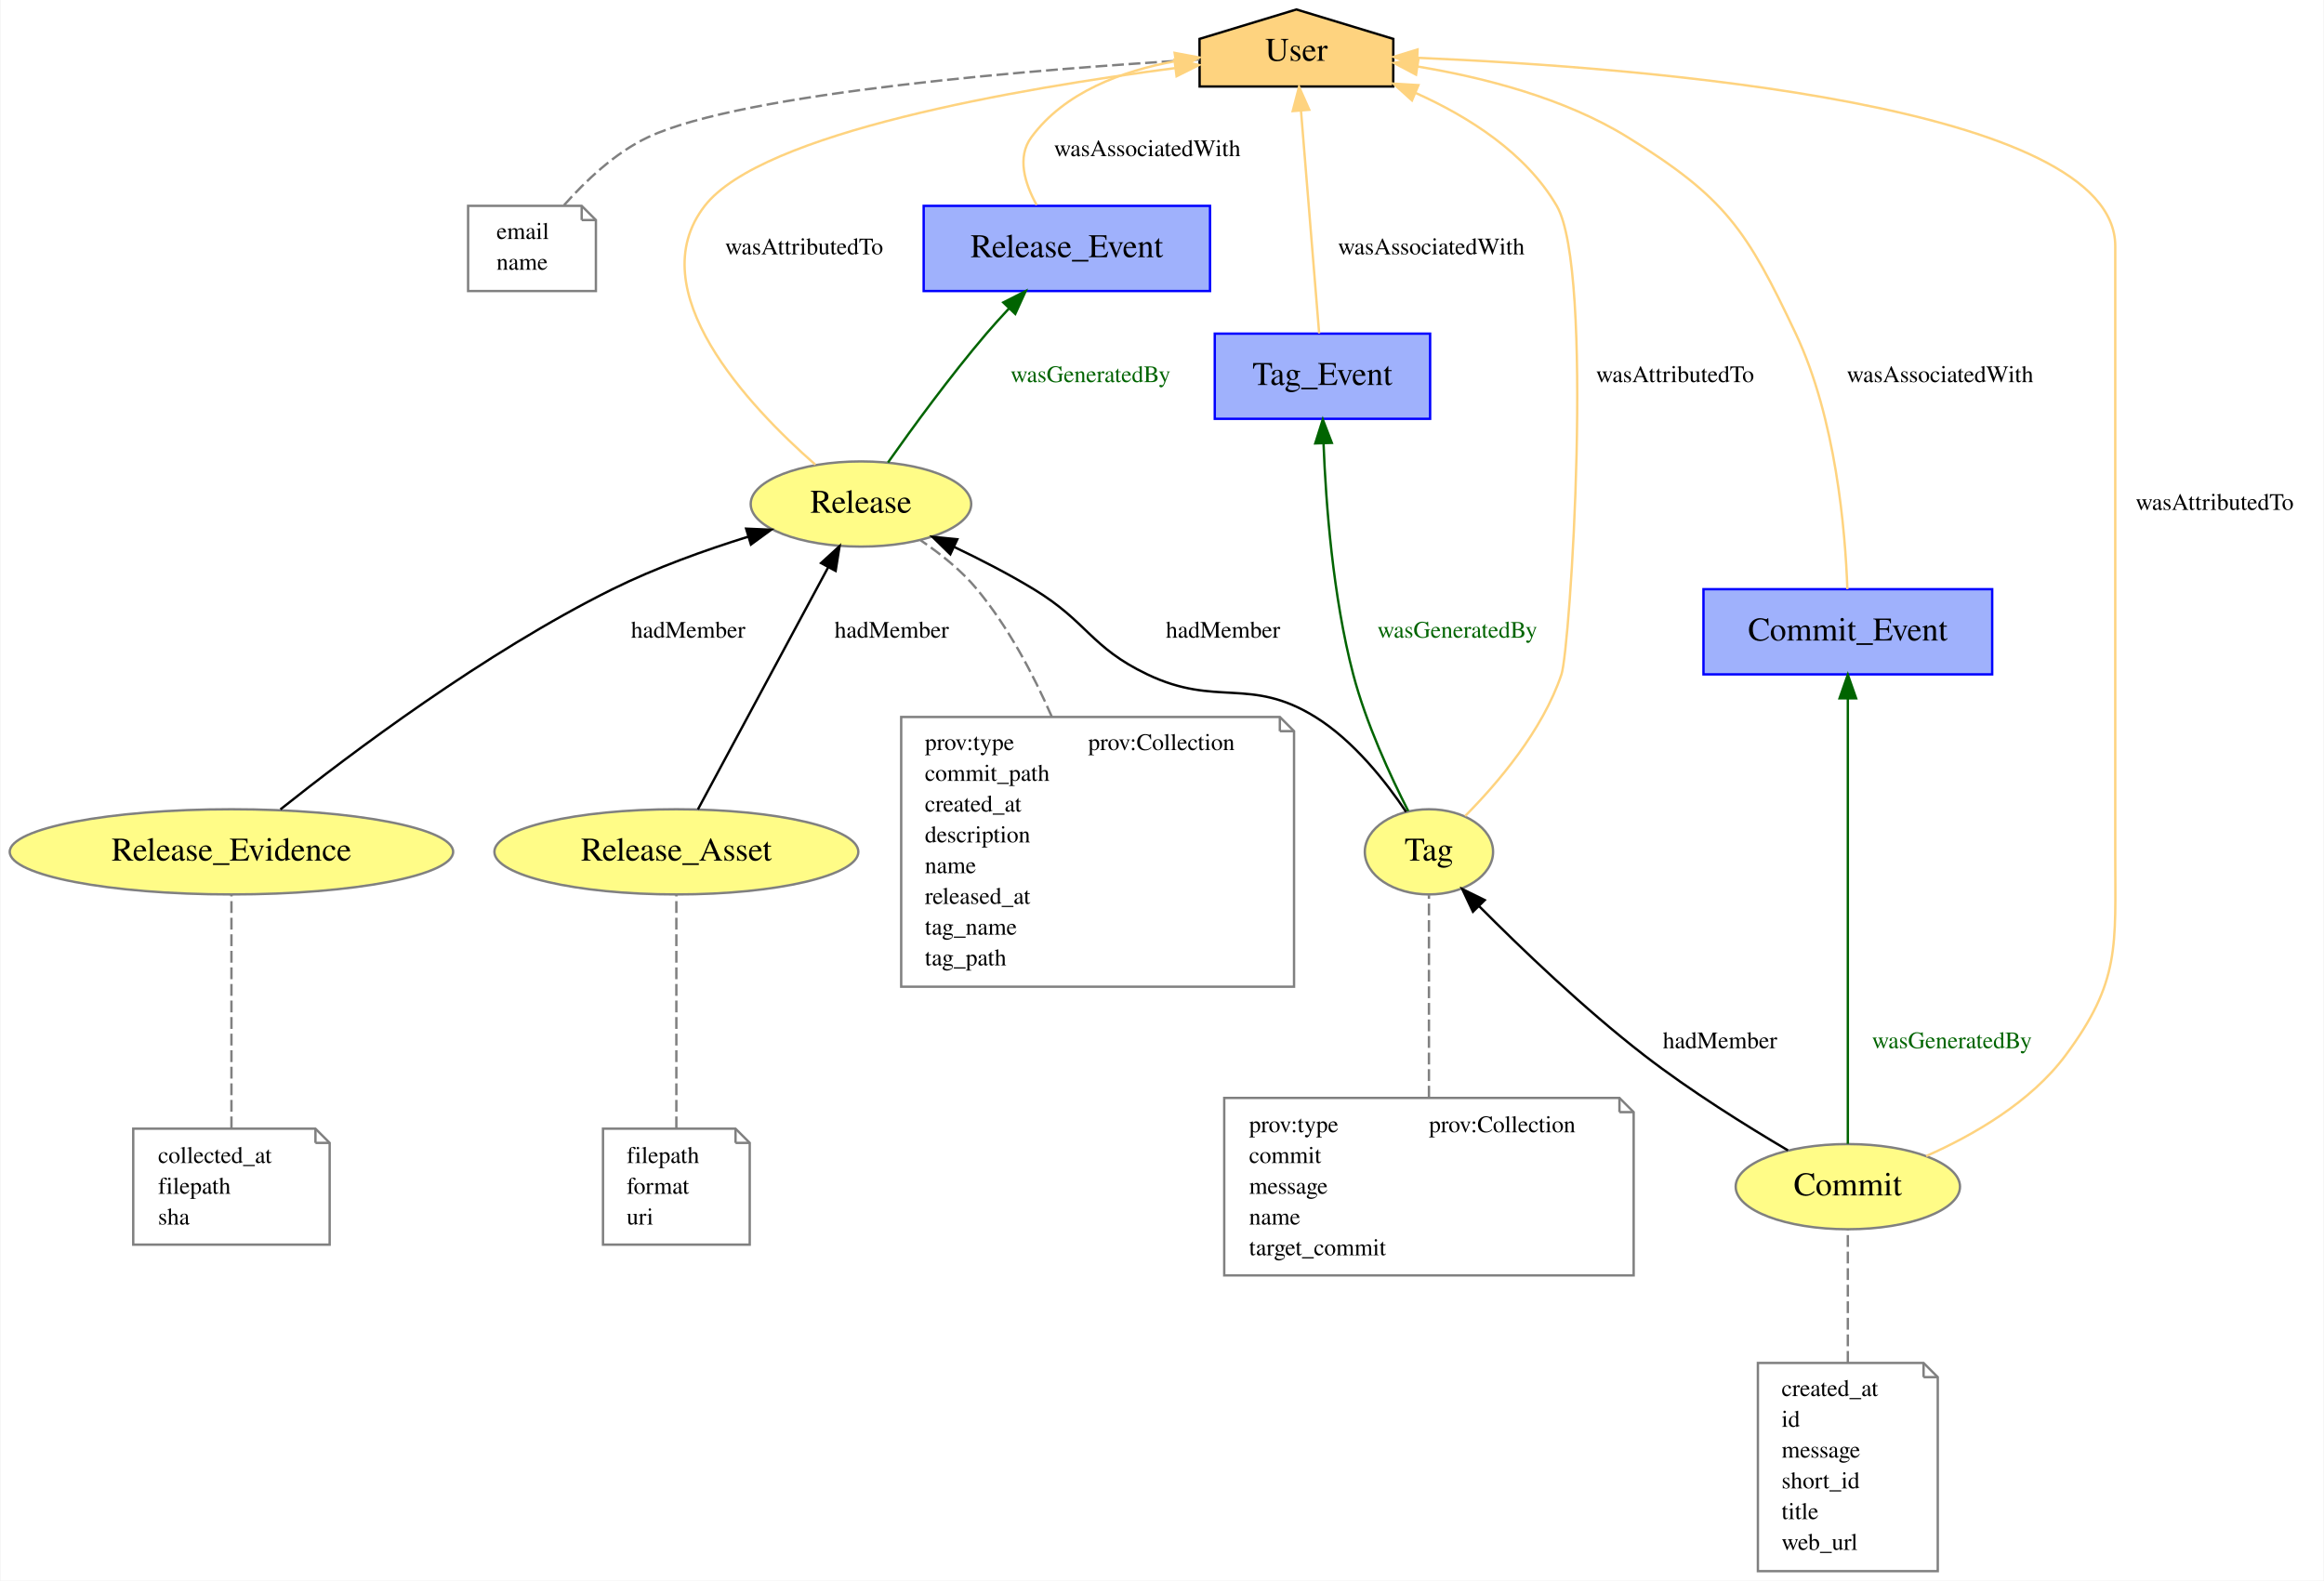
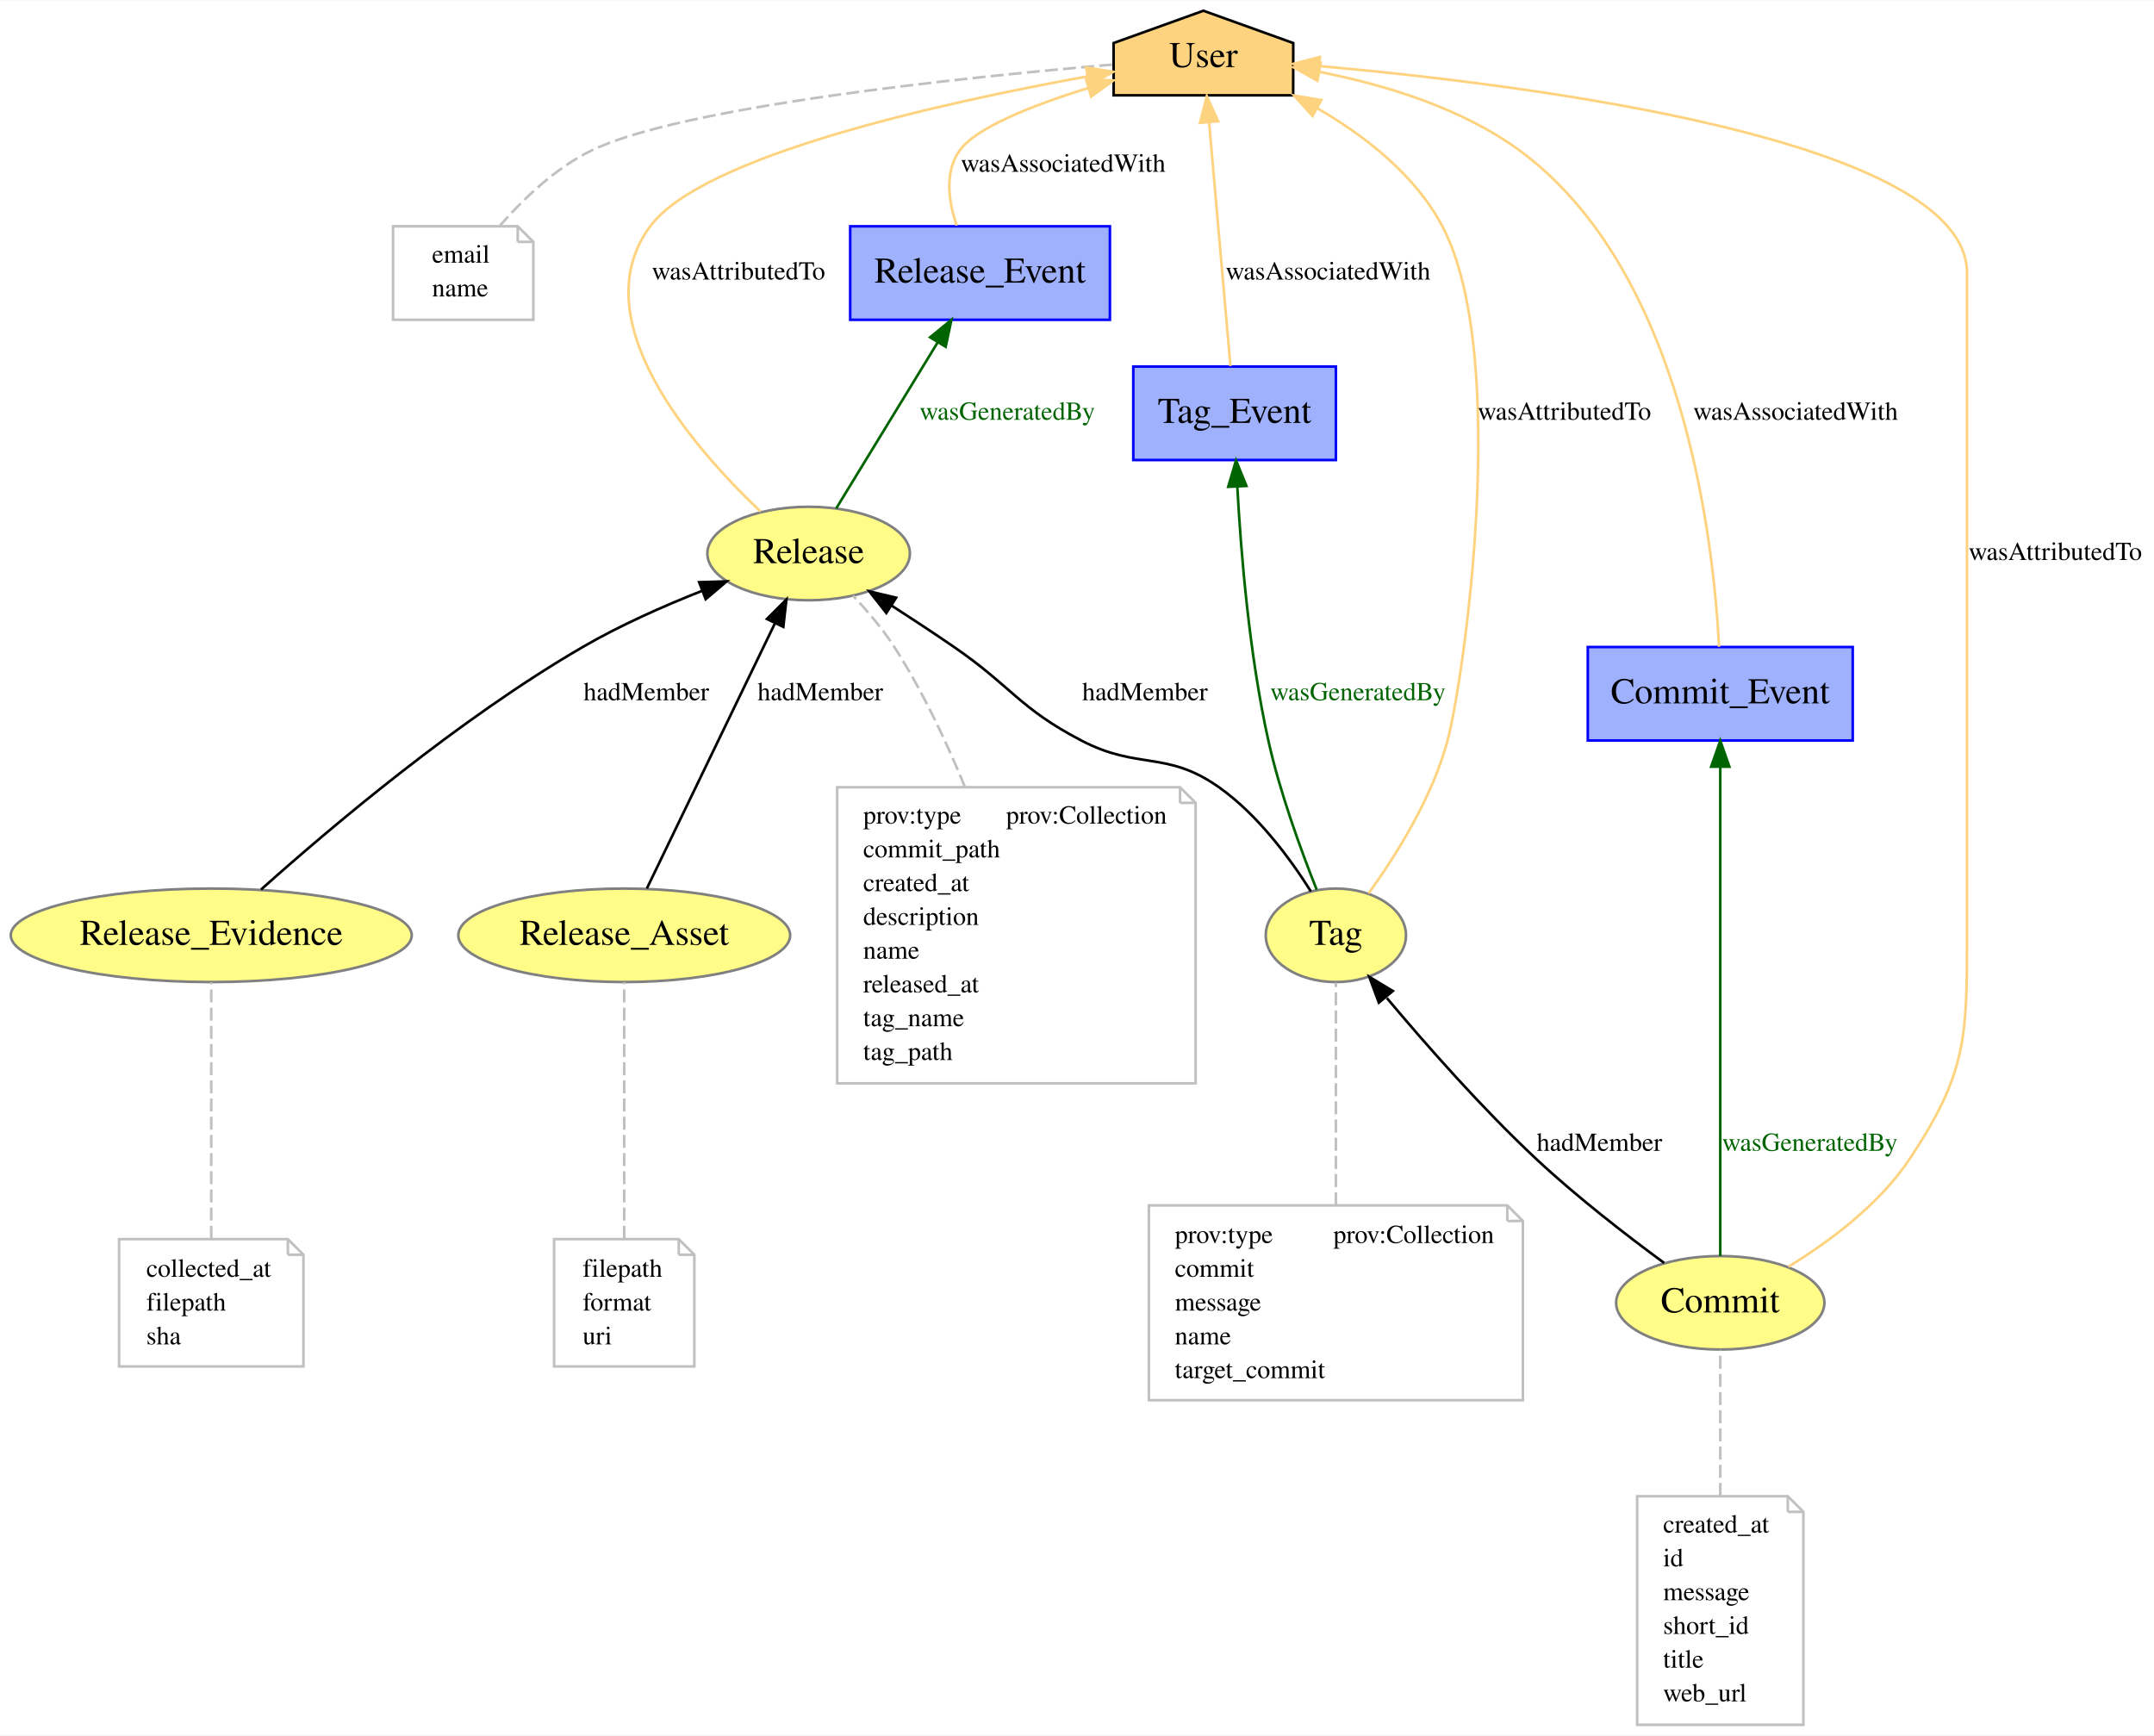
- <svg xmlns="http://www.w3.org/2000/svg" xmlns:xlink="http://www.w3.org/1999/xlink" width="982pt" height="668pt" viewBox="0.00 0.00 981.59 668.00">
+ <svg xmlns="http://www.w3.org/2000/svg" xmlns:xlink="http://www.w3.org/1999/xlink" width="829pt" height="668pt" viewBox="0.00 0.00 829.34 668.00">
  <g id="graph0" class="graph" transform="scale(1 1) rotate(0) translate(4 664)">
-     <polygon fill="white" stroke="transparent" points="-4,4 -4,-664 977.59,-664 977.59,4 -4,4" />
+     <polygon fill="#ffffff" stroke="transparent" points="-4,4 -4,-664 825.343,-664 825.343,4 -4,4" />
    <g id="node1" class="node">
      <g id="a_node1">
        <a xlink:href="gitlab2prov:User" xlink:title="User">
-           <polygon fill="#fed37f" stroke="black" points="584.54,-647.56 543.59,-660 502.65,-647.56 502.69,-627.44 584.5,-627.44 584.54,-647.56" />
-           <text text-anchor="middle" x="543.59" y="-638.3" font-family="Times,serif" font-size="14.00">User</text>
+           <polygon fill="#fed37f" stroke="#000000" points="493.933,-647.562 459.343,-660 424.753,-647.562 424.785,-627.438 493.901,-627.438 493.933,-647.562" />
+           <text text-anchor="middle" x="459.343" y="-638.3" font-family="Times,serif" font-size="14.00" fill="#000000">User</text>
        </a>
      </g>
    </g>
    <g id="node2" class="node">
-       <polygon fill="none" stroke="gray" points="241.59,-577 193.59,-577 193.59,-541 247.59,-541 247.59,-571 241.59,-577" />
-       <polyline fill="none" stroke="gray" points="241.59,-577 241.59,-571 " />
-       <polyline fill="none" stroke="gray" points="247.59,-571 241.59,-571 " />
+       <polygon fill="none" stroke="#c0c0c0" points="195.343,-577 147.343,-577 147.343,-541 201.343,-541 201.343,-571 195.343,-577" />
+       <polyline fill="none" stroke="#c0c0c0" points="195.343,-577 195.343,-571 " />
+       <polyline fill="none" stroke="#c0c0c0" points="201.343,-571 195.343,-571 " />
      <g id="a_node2_0">
        <a xlink:href="gitlab2prov:email" xlink:title="&lt;TABLE&gt;">
-           <text text-anchor="start" x="205.59" y="-563" font-family="Times,serif" font-size="10.00">email</text>
+           <text text-anchor="start" x="162.343" y="-563" font-family="Times,serif" font-size="10.00" fill="#000000">email</text>
        </a>
      </g>
      <g id="a_node2_1">
        <a xlink:href="gitlab2prov:name" xlink:title="&lt;TABLE&gt;">
-           <text text-anchor="start" x="205.59" y="-550" font-family="Times,serif" font-size="10.00">name</text>
+           <text text-anchor="start" x="162.343" y="-550" font-family="Times,serif" font-size="10.00" fill="#000000">name</text>
        </a>
      </g>
    </g>
    <g id="edge1" class="edge">
-       <path fill="none" stroke="gray" stroke-dasharray="5,2" d="M234.14,-577.3C243.07,-587.41 255.66,-599.43 269.59,-606 309.99,-625.04 436.64,-634.9 502.65,-638.86" />
+       <path fill="none" stroke="#c0c0c0" stroke-dasharray="5,2" d="M188.28,-577.025C197.177,-587.211 209.598,-599.225 223.343,-606 258.102,-623.134 368.006,-634.445 424.726,-639.298" />
    </g>
    <g id="node3" class="node">
      <g id="a_node3">
        <a xlink:href="gitlab2prov:Release_Event" xlink:title="Release_Event">
-           <polygon fill="#9fb1fc" stroke="#0000ff" points="507.09,-577 386.09,-577 386.09,-541 507.09,-541 507.09,-577" />
-           <text text-anchor="middle" x="446.59" y="-555.3" font-family="Times,serif" font-size="14.00">Release_Event</text>
+           <polygon fill="#9fb1fc" stroke="#0000ff" points="423.343,-577 323.343,-577 323.343,-541 423.343,-541 423.343,-577" />
+           <text text-anchor="middle" x="373.343" y="-555.3" font-family="Times,serif" font-size="14.00" fill="#000000">Release_Event</text>
        </a>
      </g>
    </g>
    <g id="edge12" class="edge">
-       <path fill="none" stroke="#fed37f" d="M433.82,-577.38C428.75,-586.55 425.42,-597.61 431.59,-606 445.61,-625.07 469.98,-634.04 492.42,-638.15" />
-       <polygon fill="#fed37f" stroke="#fed37f" points="492.13,-641.65 502.54,-639.71 493.19,-634.73 492.13,-641.65" />
-       <text text-anchor="middle" x="480.59" y="-598" font-family="Times,serif" font-size="10.00">wasAssociatedWith</text>
+       <path fill="none" stroke="#fed37f" d="M364.358,-577.312C361.169,-586.616 359.62,-597.68 365.343,-606 371.484,-614.927 393.732,-623.653 415.042,-630.278" />
+       <polygon fill="#fed37f" stroke="#fed37f" points="414.123,-633.656 424.706,-633.167 416.128,-626.949 414.123,-633.656" />
+       <text text-anchor="middle" x="405.343" y="-598" font-family="Times,serif" font-size="10.00" fill="#000000">wasAssociatedWith</text>
    </g>
    <g id="node4" class="node">
      <g id="a_node4">
        <a xlink:href="gitlab2prov:Tag_Event" xlink:title="Tag_Event">
-           <polygon fill="#9fb1fc" stroke="#0000ff" points="600.09,-523 509.09,-523 509.09,-487 600.09,-487 600.09,-523" />
-           <text text-anchor="middle" x="554.59" y="-501.3" font-family="Times,serif" font-size="14.00">Tag_Event</text>
+           <polygon fill="#9fb1fc" stroke="#0000ff" points="510.343,-523 432.343,-523 432.343,-487 510.343,-487 510.343,-523" />
+           <text text-anchor="middle" x="471.343" y="-501.3" font-family="Times,serif" font-size="14.00" fill="#000000">Tag_Event</text>
        </a>
      </g>
    </g>
    <g id="edge13" class="edge">
-       <path fill="none" stroke="#fed37f" d="M553.2,-523.1C551.26,-546.92 547.73,-590.2 545.53,-617.17" />
-       <polygon fill="#fed37f" stroke="#fed37f" points="542.03,-617.05 544.71,-627.3 549.01,-617.62 542.03,-617.05" />
-       <text text-anchor="middle" x="600.59" y="-556.5" font-family="Times,serif" font-size="10.00">wasAssociatedWith</text>
+       <path fill="none" stroke="#fed37f" d="M469.75,-523.192C467.643,-547.246 463.92,-589.745 461.546,-616.857" />
+       <polygon fill="#fed37f" stroke="#fed37f" points="458.034,-616.831 460.648,-627.098 465.008,-617.442 458.034,-616.831" />
+       <text text-anchor="middle" x="507.343" y="-556.5" font-family="Times,serif" font-size="10.00" fill="#000000">wasAssociatedWith</text>
    </g>
    <g id="node5" class="node">
      <g id="a_node5">
        <a xlink:href="gitlab2prov:Commit_Event" xlink:title="Commit_Event">
-           <polygon fill="#9fb1fc" stroke="#0000ff" points="837.59,-415 715.59,-415 715.59,-379 837.59,-379 837.59,-415" />
-           <text text-anchor="middle" x="776.59" y="-393.3" font-family="Times,serif" font-size="14.00">Commit_Event</text>
+           <polygon fill="#9fb1fc" stroke="#0000ff" points="709.343,-415 607.343,-415 607.343,-379 709.343,-379 709.343,-415" />
+           <text text-anchor="middle" x="658.343" y="-393.3" font-family="Times,serif" font-size="14.00" fill="#000000">Commit_Event</text>
        </a>
      </g>
    </g>
    <g id="edge11" class="edge">
-       <path fill="none" stroke="#fed37f" d="M776.4,-415.03C775.52,-439.9 771.52,-487.13 754.59,-523 733.87,-566.9 724.87,-580.46 683.59,-606 656.84,-622.55 622.64,-631.29 594.75,-635.89" />
-       <polygon fill="#fed37f" stroke="#fed37f" points="594.14,-632.45 584.78,-637.41 595.19,-639.37 594.14,-632.45" />
-       <text text-anchor="middle" x="815.59" y="-502.5" font-family="Times,serif" font-size="10.00">wasAssociatedWith</text>
+       <path fill="none" stroke="#fed37f" d="M657.881,-415.089C655.732,-456.803 644.014,-559.702 581.343,-606 558.785,-622.665 528.583,-631.655 503.873,-636.484" />
+       <polygon fill="#fed37f" stroke="#fed37f" points="503.233,-633.043 494.007,-638.252 504.467,-639.933 503.233,-633.043" />
+       <text text-anchor="middle" x="687.343" y="-502.5" font-family="Times,serif" font-size="10.00" fill="#000000">wasAssociatedWith</text>
    </g>
    <g id="node6" class="node">
      <g id="a_node6">
        <a xlink:href="gitlab2prov:Tag" xlink:title="Tag">
-           <ellipse fill="#fffc87" stroke="#808080" cx="599.59" cy="-304" rx="27.1" ry="18" />
-           <text text-anchor="middle" x="599.59" y="-300.3" font-family="Times,serif" font-size="14.00">Tag</text>
+           <ellipse fill="#fffc87" stroke="#808080" cx="510.343" cy="-304" rx="27" ry="18" />
+           <text text-anchor="middle" x="510.343" y="-300.3" font-family="Times,serif" font-size="14.00" fill="#000000">Tag</text>
        </a>
      </g>
    </g>
    <g id="edge15" class="edge">
-       <path fill="none" stroke="#fed37f" d="M614.89,-319.15C628.55,-332.91 647.59,-355.17 655.59,-379 659.3,-390.04 669.55,-549.65 653.59,-577 640.54,-599.38 616.37,-614.68 594,-624.7" />
-       <polygon fill="#fed37f" stroke="#fed37f" points="592.42,-621.57 584.56,-628.67 595.14,-628.02 592.42,-621.57" />
-       <text text-anchor="middle" x="703.59" y="-502.5" font-family="Times,serif" font-size="10.00">wasAttributedTo</text>
+       <path fill="none" stroke="#fed37f" d="M522.96,-320.162C533.413,-334.648 547.472,-356.955 553.343,-379 559.501,-402.12 577.622,-527.014 551.343,-577 540.942,-596.785 521.489,-611.86 503.141,-622.487" />
+       <polygon fill="#fed37f" stroke="#fed37f" points="501.356,-619.474 494.267,-627.347 504.719,-625.613 501.356,-619.474" />
+       <text text-anchor="middle" x="598.343" y="-502.5" font-family="Times,serif" font-size="10.00" fill="#000000">wasAttributedTo</text>
    </g>
    <g id="edge18" class="edge">
-       <path fill="none" stroke="darkgreen" d="M590.85,-321.24C583.38,-335.9 573.01,-358.28 567.59,-379 558.99,-411.88 556.04,-451.02 555.05,-476.63" />
-       <polygon fill="darkgreen" stroke="darkgreen" points="551.55,-476.62 554.74,-486.72 558.55,-476.84 551.55,-476.62" />
-       <text text-anchor="middle" x="611.59" y="-394.5" font-family="Times,serif" font-size="10.00" fill="darkgreen">wasGeneratedBy</text>
+       <path fill="none" stroke="#006400" d="M502.964,-321.547C496.976,-336.538 488.819,-358.819 484.343,-379 477.01,-412.063 473.795,-450.944 472.397,-476.678" />
+       <polygon fill="#006400" stroke="#006400" points="468.893,-476.688 471.903,-486.846 475.885,-477.028 468.893,-476.688" />
+       <text text-anchor="middle" x="518.843" y="-394.5" font-family="Times,serif" font-size="10.00" fill="#006400">wasGeneratedBy</text>
    </g>
    <g id="node8" class="node">
      <g id="a_node8">
        <a xlink:href="gitlab2prov:Release" xlink:title="Release">
-           <ellipse fill="#fffc87" stroke="#808080" cx="359.59" cy="-451" rx="46.59" ry="18" />
-           <text text-anchor="middle" x="359.59" y="-447.3" font-family="Times,serif" font-size="14.00">Release</text>
+           <ellipse fill="#fffc87" stroke="#808080" cx="307.343" cy="-451" rx="38.993" ry="18" />
+           <text text-anchor="middle" x="307.343" y="-447.3" font-family="Times,serif" font-size="14.00" fill="#000000">Release</text>
        </a>
      </g>
    </g>
    <g id="edge9" class="edge">
-       <path fill="none" stroke="black" d="M589.94,-320.9C581.41,-333.62 567.8,-350.94 551.59,-361 523.93,-378.16 509.96,-364.96 480.59,-379 456.53,-390.5 455.39,-401.17 432.59,-415 421.98,-421.44 410.01,-427.59 398.88,-432.9" />
-       <polygon fill="black" stroke="black" points="397.35,-429.75 389.77,-437.15 400.31,-436.1 397.35,-429.75" />
-       <text text-anchor="middle" x="512.59" y="-394.5" font-family="Times,serif" font-size="10.00">hadMember</text>
+       <path fill="none" stroke="#000000" d="M500.721,-320.907C492.729,-333.567 480.276,-350.453 465.343,-361 445.024,-375.352 434.403,-367.501 412.343,-379 388.38,-391.491 385.609,-399.686 363.343,-415 355.663,-420.282 347.264,-425.809 339.362,-430.902" />
+       <polygon fill="#000000" stroke="#000000" points="337.254,-428.096 330.715,-436.432 341.025,-433.993 337.254,-428.096" />
+       <text text-anchor="middle" x="436.843" y="-394.5" font-family="Times,serif" font-size="10.00" fill="#000000">hadMember</text>
    </g>
    <g id="node7" class="node">
-       <polygon fill="none" stroke="gray" points="680.09,-200 513.09,-200 513.09,-125 686.09,-125 686.09,-194 680.09,-200" />
-       <polyline fill="none" stroke="gray" points="680.09,-200 680.09,-194 " />
-       <polyline fill="none" stroke="gray" points="686.09,-194 680.09,-194 " />
+       <polygon fill="none" stroke="#c0c0c0" points="576.343,-200 438.343,-200 438.343,-125 582.343,-125 582.343,-194 576.343,-200" />
+       <polyline fill="none" stroke="#c0c0c0" points="576.343,-200 576.343,-194 " />
+       <polyline fill="none" stroke="#c0c0c0" points="582.343,-194 576.343,-194 " />
      <g id="a_node7_2">
        <a xlink:href="http://www.w3.org/ns/prov#type" xlink:title="&lt;TABLE&gt;">
-           <text text-anchor="start" x="523.59" y="-185.5" font-family="Times,serif" font-size="10.00">prov:type</text>
-         </a>
-       </g>
-       <text text-anchor="start" x="599.59" y="-185.5" font-family="Times,serif" font-size="10.00">prov:Collection</text>
+           <text text-anchor="start" x="448.343" y="-185.5" font-family="Times,serif" font-size="10.00" fill="#000000">prov:type</text>
+         </a>
+       </g>
+       <text text-anchor="start" x="509.343" y="-185.5" font-family="Times,serif" font-size="10.00" fill="#000000">prov:Collection</text>
      <g id="a_node7_3">
        <a xlink:href="gitlab2prov:commit" xlink:title="&lt;TABLE&gt;">
-           <text text-anchor="start" x="523.59" y="-172.5" font-family="Times,serif" font-size="10.00">commit</text>
+           <text text-anchor="start" x="448.343" y="-172.5" font-family="Times,serif" font-size="10.00" fill="#000000">commit</text>
        </a>
      </g>
      <g id="a_node7_4">
        <a xlink:href="gitlab2prov:message" xlink:title="&lt;TABLE&gt;">
-           <text text-anchor="start" x="523.59" y="-159.5" font-family="Times,serif" font-size="10.00">message</text>
+           <text text-anchor="start" x="448.343" y="-159.5" font-family="Times,serif" font-size="10.00" fill="#000000">message</text>
        </a>
      </g>
      <g id="a_node7_5">
        <a xlink:href="gitlab2prov:name" xlink:title="&lt;TABLE&gt;">
-           <text text-anchor="start" x="523.59" y="-146.5" font-family="Times,serif" font-size="10.00">name</text>
+           <text text-anchor="start" x="448.343" y="-146.5" font-family="Times,serif" font-size="10.00" fill="#000000">name</text>
        </a>
      </g>
      <g id="a_node7_6">
        <a xlink:href="gitlab2prov:target_commit" xlink:title="&lt;TABLE&gt;">
-           <text text-anchor="start" x="523.59" y="-133.5" font-family="Times,serif" font-size="10.00">target_commit</text>
+           <text text-anchor="start" x="448.343" y="-133.5" font-family="Times,serif" font-size="10.00" fill="#000000">target_commit</text>
        </a>
      </g>
    </g>
    <g id="edge2" class="edge">
-       <path fill="none" stroke="gray" stroke-dasharray="5,2" d="M599.59,-200.15C599.59,-227.76 599.59,-264.37 599.59,-285.65" />
+       <path fill="none" stroke="#c0c0c0" stroke-dasharray="5,2" d="M510.343,-200.048C510.343,-227.722 510.343,-264.16 510.343,-285.731" />
    </g>
    <g id="edge14" class="edge">
-       <path fill="none" stroke="#fed37f" d="M340.3,-467.64C312.11,-492.36 265.9,-541.33 293.59,-577 317.71,-608.07 426.38,-626.63 492.25,-635.22" />
-       <polygon fill="#fed37f" stroke="#fed37f" points="492.07,-638.73 502.43,-636.52 492.95,-631.78 492.07,-638.73" />
-       <text text-anchor="middle" x="335.59" y="-556.5" font-family="Times,serif" font-size="10.00">wasAttributedTo</text>
+       <path fill="none" stroke="#fed37f" d="M288.836,-467.174C262.421,-492.228 219.879,-541.255 246.343,-577 266.43,-604.132 358.228,-624.494 414.554,-634.697" />
+       <polygon fill="#fed37f" stroke="#fed37f" points="414.176,-638.185 424.633,-636.484 415.398,-631.292 414.176,-638.185" />
+       <text text-anchor="middle" x="280.343" y="-556.5" font-family="Times,serif" font-size="10.00" fill="#000000">wasAttributedTo</text>
    </g>
    <g id="edge17" class="edge">
-       <path fill="none" stroke="darkgreen" d="M371.01,-468.54C381.37,-483.23 397.32,-505.09 412.59,-523 415.58,-526.5 418.83,-530.1 422.1,-533.58" />
-       <polygon fill="darkgreen" stroke="darkgreen" points="419.74,-536.18 429.18,-540.97 424.79,-531.33 419.74,-536.18" />
-       <text text-anchor="middle" x="456.59" y="-502.5" font-family="Times,serif" font-size="10.00" fill="darkgreen">wasGeneratedBy</text>
+       <path fill="none" stroke="#006400" d="M317.947,-468.352C328.501,-485.623 344.842,-512.362 357.045,-532.331" />
+       <polygon fill="#006400" stroke="#006400" points="354.124,-534.263 362.325,-540.971 360.097,-530.613 354.124,-534.263" />
+       <text text-anchor="middle" x="383.843" y="-502.5" font-family="Times,serif" font-size="10.00" fill="#006400">wasGeneratedBy</text>
    </g>
    <g id="node9" class="node">
-       <polygon fill="none" stroke="gray" points="536.59,-361 376.59,-361 376.59,-247 542.59,-247 542.59,-355 536.59,-361" />
-       <polyline fill="none" stroke="gray" points="536.59,-361 536.59,-355 " />
-       <polyline fill="none" stroke="gray" points="542.59,-355 536.59,-355 " />
+       <polygon fill="none" stroke="#c0c0c0" points="450.343,-361 318.343,-361 318.343,-247 456.343,-247 456.343,-355 450.343,-361" />
+       <polyline fill="none" stroke="#c0c0c0" points="450.343,-361 450.343,-355 " />
+       <polyline fill="none" stroke="#c0c0c0" points="456.343,-355 450.343,-355 " />
      <g id="a_node9_7">
        <a xlink:href="http://www.w3.org/ns/prov#type" xlink:title="&lt;TABLE&gt;">
-           <text text-anchor="start" x="386.59" y="-347" font-family="Times,serif" font-size="10.00">prov:type</text>
-         </a>
-       </g>
-       <text text-anchor="start" x="455.59" y="-347" font-family="Times,serif" font-size="10.00">prov:Collection</text>
+           <text text-anchor="start" x="328.343" y="-347" font-family="Times,serif" font-size="10.00" fill="#000000">prov:type</text>
+         </a>
+       </g>
+       <text text-anchor="start" x="383.343" y="-347" font-family="Times,serif" font-size="10.00" fill="#000000">prov:Collection</text>
      <g id="a_node9_8">
        <a xlink:href="gitlab2prov:commit_path" xlink:title="&lt;TABLE&gt;">
-           <text text-anchor="start" x="386.59" y="-334" font-family="Times,serif" font-size="10.00">commit_path</text>
+           <text text-anchor="start" x="328.343" y="-334" font-family="Times,serif" font-size="10.00" fill="#000000">commit_path</text>
        </a>
      </g>
      <g id="a_node9_9">
        <a xlink:href="gitlab2prov:created_at" xlink:title="&lt;TABLE&gt;">
-           <text text-anchor="start" x="386.59" y="-321" font-family="Times,serif" font-size="10.00">created_at</text>
+           <text text-anchor="start" x="328.343" y="-321" font-family="Times,serif" font-size="10.00" fill="#000000">created_at</text>
        </a>
      </g>
      <g id="a_node9_10">
        <a xlink:href="gitlab2prov:description" xlink:title="&lt;TABLE&gt;">
-           <text text-anchor="start" x="386.59" y="-308" font-family="Times,serif" font-size="10.00">description</text>
+           <text text-anchor="start" x="328.343" y="-308" font-family="Times,serif" font-size="10.00" fill="#000000">description</text>
        </a>
      </g>
      <g id="a_node9_11">
        <a xlink:href="gitlab2prov:name" xlink:title="&lt;TABLE&gt;">
-           <text text-anchor="start" x="386.59" y="-295" font-family="Times,serif" font-size="10.00">name</text>
+           <text text-anchor="start" x="328.343" y="-295" font-family="Times,serif" font-size="10.00" fill="#000000">name</text>
        </a>
      </g>
      <g id="a_node9_12">
        <a xlink:href="gitlab2prov:released_at" xlink:title="&lt;TABLE&gt;">
-           <text text-anchor="start" x="386.59" y="-282" font-family="Times,serif" font-size="10.00">released_at</text>
+           <text text-anchor="start" x="328.343" y="-282" font-family="Times,serif" font-size="10.00" fill="#000000">released_at</text>
        </a>
      </g>
      <g id="a_node9_13">
        <a xlink:href="gitlab2prov:tag_name" xlink:title="&lt;TABLE&gt;">
-           <text text-anchor="start" x="386.59" y="-269" font-family="Times,serif" font-size="10.00">tag_name</text>
+           <text text-anchor="start" x="328.343" y="-269" font-family="Times,serif" font-size="10.00" fill="#000000">tag_name</text>
        </a>
      </g>
      <g id="a_node9_14">
        <a xlink:href="gitlab2prov:tag_path" xlink:title="&lt;TABLE&gt;">
-           <text text-anchor="start" x="386.59" y="-256" font-family="Times,serif" font-size="10.00">tag_path</text>
+           <text text-anchor="start" x="328.343" y="-256" font-family="Times,serif" font-size="10.00" fill="#000000">tag_path</text>
        </a>
      </g>
    </g>
    <g id="edge3" class="edge">
-       <path fill="none" stroke="gray" stroke-dasharray="5,2" d="M440.22,-361.12C432.21,-379.48 421.69,-399.2 408.59,-415 401.99,-422.97 393.16,-430.01 384.82,-435.64" />
+       <path fill="none" stroke="#c0c0c0" stroke-dasharray="5,2" d="M367.478,-361.213C360.141,-379.09 350.979,-398.452 340.343,-415 335.851,-421.99 329.962,-428.904 324.404,-434.775" />
    </g>
    <g id="node10" class="node">
      <g id="a_node10">
        <a xlink:href="gitlab2prov:Commit" xlink:title="Commit">
-           <ellipse fill="#fffc87" stroke="#808080" cx="776.59" cy="-162.5" rx="47.39" ry="18" />
-           <text text-anchor="middle" x="776.59" y="-158.8" font-family="Times,serif" font-size="14.00">Commit</text>
+           <ellipse fill="#fffc87" stroke="#808080" cx="658.343" cy="-162.5" rx="40.094" ry="18" />
+           <text text-anchor="middle" x="658.343" y="-158.8" font-family="Times,serif" font-size="14.00" fill="#000000">Commit</text>
        </a>
      </g>
    </g>
    <g id="edge16" class="edge">
-       <path fill="none" stroke="#fed37f" d="M809.7,-175.43C829.61,-184.25 853.86,-198.18 868.59,-218 891.8,-249.23 889.59,-264.09 889.59,-303 889.59,-303 889.59,-303 889.59,-560 889.59,-619.82 691.03,-635.49 594.74,-639.57" />
-       <polygon fill="#fed37f" stroke="#fed37f" points="594.49,-636.08 584.64,-639.98 594.77,-643.08 594.49,-636.08" />
-       <text text-anchor="middle" x="931.59" y="-448.5" font-family="Times,serif" font-size="10.00">wasAttributedTo</text>
+       <path fill="none" stroke="#fed37f" d="M684.601,-176.404C700.394,-186.063 719.64,-200.354 731.343,-218 753.149,-250.88 753.343,-264.547 753.343,-304 753.343,-304 753.343,-304 753.343,-559 753.343,-610.179 586.249,-631.365 504.001,-638.692" />
+       <polygon fill="#fed37f" stroke="#fed37f" points="503.597,-635.214 493.933,-639.558 504.196,-642.188 503.597,-635.214" />
+       <text text-anchor="middle" x="787.343" y="-448.5" font-family="Times,serif" font-size="10.00" fill="#000000">wasAttributedTo</text>
    </g>
    <g id="edge19" class="edge">
-       <path fill="none" stroke="darkgreen" d="M776.59,-180.6C776.59,-220.57 776.59,-320.41 776.59,-368.82" />
-       <polygon fill="darkgreen" stroke="darkgreen" points="773.09,-368.88 776.59,-378.88 780.09,-368.88 773.09,-368.88" />
-       <text text-anchor="middle" x="820.59" y="-221" font-family="Times,serif" font-size="10.00" fill="darkgreen">wasGeneratedBy</text>
+       <path fill="none" stroke="#006400" d="M658.343,-180.511C658.343,-221.092 658.343,-319.93 658.343,-368.755" />
+       <polygon fill="#006400" stroke="#006400" points="654.843,-368.927 658.343,-378.927 661.843,-368.927 654.843,-368.927" />
+       <text text-anchor="middle" x="692.843" y="-221" font-family="Times,serif" font-size="10.00" fill="#006400">wasGeneratedBy</text>
    </g>
    <g id="edge10" class="edge">
-       <path fill="none" stroke="black" d="M751.3,-177.83C733.71,-188.2 710.03,-202.97 690.59,-218 665.15,-237.67 638.55,-263.18 620.73,-281.1" />
-       <polygon fill="black" stroke="black" points="618.18,-278.7 613.66,-288.28 623.17,-283.61 618.18,-278.7" />
-       <text text-anchor="middle" x="722.59" y="-221" font-family="Times,serif" font-size="10.00">hadMember</text>
+       <path fill="none" stroke="#000000" d="M636.729,-177.837C622.23,-188.493 602.997,-203.358 587.343,-218 566.464,-237.53 544.944,-261.999 529.981,-279.838" />
+       <polygon fill="#000000" stroke="#000000" points="526.889,-278.083 523.194,-288.012 532.275,-282.555 526.889,-278.083" />
+       <text text-anchor="middle" x="611.843" y="-221" font-family="Times,serif" font-size="10.00" fill="#000000">hadMember</text>
    </g>
    <g id="node11" class="node">
-       <polygon fill="none" stroke="gray" points="808.59,-88 738.59,-88 738.59,0 814.59,0 814.59,-82 808.59,-88" />
-       <polyline fill="none" stroke="gray" points="808.59,-88 808.59,-82 " />
-       <polyline fill="none" stroke="gray" points="814.59,-82 808.59,-82 " />
+       <polygon fill="none" stroke="#c0c0c0" points="684.343,-88 626.343,-88 626.343,0 690.343,0 690.343,-82 684.343,-88" />
+       <polyline fill="none" stroke="#c0c0c0" points="684.343,-88 684.343,-82 " />
+       <polyline fill="none" stroke="#c0c0c0" points="690.343,-82 684.343,-82 " />
      <g id="a_node11_15">
        <a xlink:href="gitlab2prov:created_at" xlink:title="&lt;TABLE&gt;">
-           <text text-anchor="start" x="748.59" y="-74" font-family="Times,serif" font-size="10.00">created_at</text>
+           <text text-anchor="start" x="636.343" y="-74" font-family="Times,serif" font-size="10.00" fill="#000000">created_at</text>
        </a>
      </g>
      <g id="a_node11_16">
        <a xlink:href="gitlab2prov:id" xlink:title="&lt;TABLE&gt;">
-           <text text-anchor="start" x="748.59" y="-61" font-family="Times,serif" font-size="10.00">id</text>
+           <text text-anchor="start" x="636.343" y="-61" font-family="Times,serif" font-size="10.00" fill="#000000">id</text>
        </a>
      </g>
      <g id="a_node11_17">
        <a xlink:href="gitlab2prov:message" xlink:title="&lt;TABLE&gt;">
-           <text text-anchor="start" x="748.59" y="-48" font-family="Times,serif" font-size="10.00">message</text>
+           <text text-anchor="start" x="636.343" y="-48" font-family="Times,serif" font-size="10.00" fill="#000000">message</text>
        </a>
      </g>
      <g id="a_node11_18">
        <a xlink:href="gitlab2prov:short_id" xlink:title="&lt;TABLE&gt;">
-           <text text-anchor="start" x="748.59" y="-35" font-family="Times,serif" font-size="10.00">short_id</text>
+           <text text-anchor="start" x="636.343" y="-35" font-family="Times,serif" font-size="10.00" fill="#000000">short_id</text>
        </a>
      </g>
      <g id="a_node11_19">
        <a xlink:href="gitlab2prov:title" xlink:title="&lt;TABLE&gt;">
-           <text text-anchor="start" x="748.59" y="-22" font-family="Times,serif" font-size="10.00">title</text>
+           <text text-anchor="start" x="636.343" y="-22" font-family="Times,serif" font-size="10.00" fill="#000000">title</text>
        </a>
      </g>
      <g id="a_node11_20">
        <a xlink:href="gitlab2prov:web_url" xlink:title="&lt;TABLE&gt;">
-           <text text-anchor="start" x="748.59" y="-9" font-family="Times,serif" font-size="10.00">web_url</text>
+           <text text-anchor="start" x="636.343" y="-9" font-family="Times,serif" font-size="10.00" fill="#000000">web_url</text>
        </a>
      </g>
    </g>
    <g id="edge4" class="edge">
-       <path fill="none" stroke="gray" stroke-dasharray="5,2" d="M776.59,-88.05C776.59,-107.62 776.59,-129.66 776.59,-144.45" />
+       <path fill="none" stroke="#c0c0c0" stroke-dasharray="5,2" d="M658.343,-88.125C658.343,-107.603 658.343,-129.418 658.343,-144.357" />
    </g>
    <g id="node12" class="node">
      <g id="a_node12">
        <a xlink:href="gitlab2prov:Release_Evidence" xlink:title="Release_Evidence">
-           <ellipse fill="#fffc87" stroke="#808080" cx="93.59" cy="-304" rx="93.68" ry="18" />
-           <text text-anchor="middle" x="93.59" y="-300.3" font-family="Times,serif" font-size="14.00">Release_Evidence</text>
+           <ellipse fill="#fffc87" stroke="#808080" cx="77.343" cy="-304" rx="77.187" ry="18" />
+           <text text-anchor="middle" x="77.343" y="-300.3" font-family="Times,serif" font-size="14.00" fill="#000000">Release_Evidence</text>
        </a>
      </g>
    </g>
    <g id="edge8" class="edge">
-       <path fill="none" stroke="black" d="M114.29,-321.95C143.86,-345.5 200.61,-388.22 254.59,-415 272.68,-423.98 293.62,-431.48 312.02,-437.21" />
-       <polygon fill="black" stroke="black" points="311.07,-440.58 321.66,-440.13 313.1,-433.88 311.07,-440.58" />
-       <text text-anchor="middle" x="286.59" y="-394.5" font-family="Times,serif" font-size="10.00">hadMember</text>
+       <path fill="none" stroke="#000000" d="M96.497,-321.606C122.859,-345.172 172.513,-387.219 220.343,-415 234.721,-423.351 251.408,-430.749 266.3,-436.634" />
+       <polygon fill="#000000" stroke="#000000" points="265.195,-439.958 275.785,-440.276 267.704,-433.424 265.195,-439.958" />
+       <text text-anchor="middle" x="244.843" y="-394.5" font-family="Times,serif" font-size="10.00" fill="#000000">hadMember</text>
    </g>
    <g id="node13" class="node">
-       <polygon fill="none" stroke="gray" points="129.09,-187 52.09,-187 52.09,-138 135.09,-138 135.09,-181 129.09,-187" />
-       <polyline fill="none" stroke="gray" points="129.09,-187 129.09,-181 " />
-       <polyline fill="none" stroke="gray" points="135.09,-181 129.09,-181 " />
+       <polygon fill="none" stroke="#c0c0c0" points="106.843,-187 41.843,-187 41.843,-138 112.843,-138 112.843,-181 106.843,-187" />
+       <polyline fill="none" stroke="#c0c0c0" points="106.843,-187 106.843,-181 " />
+       <polyline fill="none" stroke="#c0c0c0" points="112.843,-181 106.843,-181 " />
      <g id="a_node13_21">
        <a xlink:href="gitlab2prov:collected_at" xlink:title="&lt;TABLE&gt;">
-           <text text-anchor="start" x="62.59" y="-172.5" font-family="Times,serif" font-size="10.00">collected_at</text>
+           <text text-anchor="start" x="52.343" y="-172.5" font-family="Times,serif" font-size="10.00" fill="#000000">collected_at</text>
        </a>
      </g>
      <g id="a_node13_22">
        <a xlink:href="gitlab2prov:filepath" xlink:title="&lt;TABLE&gt;">
-           <text text-anchor="start" x="62.59" y="-159.5" font-family="Times,serif" font-size="10.00">filepath</text>
+           <text text-anchor="start" x="52.343" y="-159.5" font-family="Times,serif" font-size="10.00" fill="#000000">filepath</text>
        </a>
      </g>
      <g id="a_node13_23">
        <a xlink:href="gitlab2prov:sha" xlink:title="&lt;TABLE&gt;">
-           <text text-anchor="start" x="62.59" y="-146.5" font-family="Times,serif" font-size="10.00">sha</text>
+           <text text-anchor="start" x="52.343" y="-146.5" font-family="Times,serif" font-size="10.00" fill="#000000">sha</text>
        </a>
      </g>
    </g>
    <g id="edge5" class="edge">
-       <path fill="none" stroke="gray" stroke-dasharray="5,2" d="M93.59,-187.16C93.59,-215.15 93.59,-261.05 93.59,-285.83" />
+       <path fill="none" stroke="#c0c0c0" stroke-dasharray="5,2" d="M77.343,-187.147C77.343,-215.336 77.343,-260.818 77.343,-285.917" />
    </g>
    <g id="node14" class="node">
      <g id="a_node14">
        <a xlink:href="gitlab2prov:Release_Asset" xlink:title="Release_Asset">
-           <ellipse fill="#fffc87" stroke="#808080" cx="281.59" cy="-304" rx="76.89" ry="18" />
-           <text text-anchor="middle" x="281.59" y="-300.3" font-family="Times,serif" font-size="14.00">Release_Asset</text>
+           <ellipse fill="#fffc87" stroke="#808080" cx="236.343" cy="-304" rx="63.889" ry="18" />
+           <text text-anchor="middle" x="236.343" y="-300.3" font-family="Times,serif" font-size="14.00" fill="#000000">Release_Asset</text>
        </a>
      </g>
    </g>
    <g id="edge7" class="edge">
-       <path fill="none" stroke="black" d="M290.69,-321.92C304.25,-347.13 329.87,-394.75 345.76,-424.29" />
-       <polygon fill="black" stroke="black" points="342.73,-426.04 350.55,-433.19 348.89,-422.73 342.73,-426.04" />
-       <text text-anchor="middle" x="372.59" y="-394.5" font-family="Times,serif" font-size="10.00">hadMember</text>
+       <path fill="none" stroke="#000000" d="M245.049,-322.025C257.358,-347.511 279.943,-394.271 294.272,-423.937" />
+       <polygon fill="#000000" stroke="#000000" points="291.287,-425.804 298.788,-433.287 297.59,-422.76 291.287,-425.804" />
+       <text text-anchor="middle" x="311.843" y="-394.5" font-family="Times,serif" font-size="10.00" fill="#000000">hadMember</text>
    </g>
    <g id="node15" class="node">
-       <polygon fill="none" stroke="gray" points="306.59,-187 250.59,-187 250.59,-138 312.59,-138 312.59,-181 306.59,-187" />
-       <polyline fill="none" stroke="gray" points="306.59,-187 306.59,-181 " />
-       <polyline fill="none" stroke="gray" points="312.59,-181 306.59,-181 " />
+       <polygon fill="none" stroke="#c0c0c0" points="257.343,-187 209.343,-187 209.343,-138 263.343,-138 263.343,-181 257.343,-187" />
+       <polyline fill="none" stroke="#c0c0c0" points="257.343,-187 257.343,-181 " />
+       <polyline fill="none" stroke="#c0c0c0" points="263.343,-181 257.343,-181 " />
      <g id="a_node15_24">
        <a xlink:href="gitlab2prov:filepath" xlink:title="&lt;TABLE&gt;">
-           <text text-anchor="start" x="260.59" y="-172.5" font-family="Times,serif" font-size="10.00">filepath</text>
+           <text text-anchor="start" x="220.343" y="-172.5" font-family="Times,serif" font-size="10.00" fill="#000000">filepath</text>
        </a>
      </g>
      <g id="a_node15_25">
        <a xlink:href="gitlab2prov:format" xlink:title="&lt;TABLE&gt;">
-           <text text-anchor="start" x="260.59" y="-159.5" font-family="Times,serif" font-size="10.00">format</text>
+           <text text-anchor="start" x="220.343" y="-159.5" font-family="Times,serif" font-size="10.00" fill="#000000">format</text>
        </a>
      </g>
      <g id="a_node15_26">
        <a xlink:href="gitlab2prov:uri" xlink:title="&lt;TABLE&gt;">
-           <text text-anchor="start" x="260.59" y="-146.5" font-family="Times,serif" font-size="10.00">uri</text>
+           <text text-anchor="start" x="220.343" y="-146.5" font-family="Times,serif" font-size="10.00" fill="#000000">uri</text>
        </a>
      </g>
    </g>
    <g id="edge6" class="edge">
-       <path fill="none" stroke="gray" stroke-dasharray="5,2" d="M281.59,-187.16C281.59,-215.15 281.59,-261.05 281.59,-285.83" />
+       <path fill="none" stroke="#c0c0c0" stroke-dasharray="5,2" d="M236.343,-187.147C236.343,-215.336 236.343,-260.818 236.343,-285.917" />
    </g>
  </g>
</svg>
